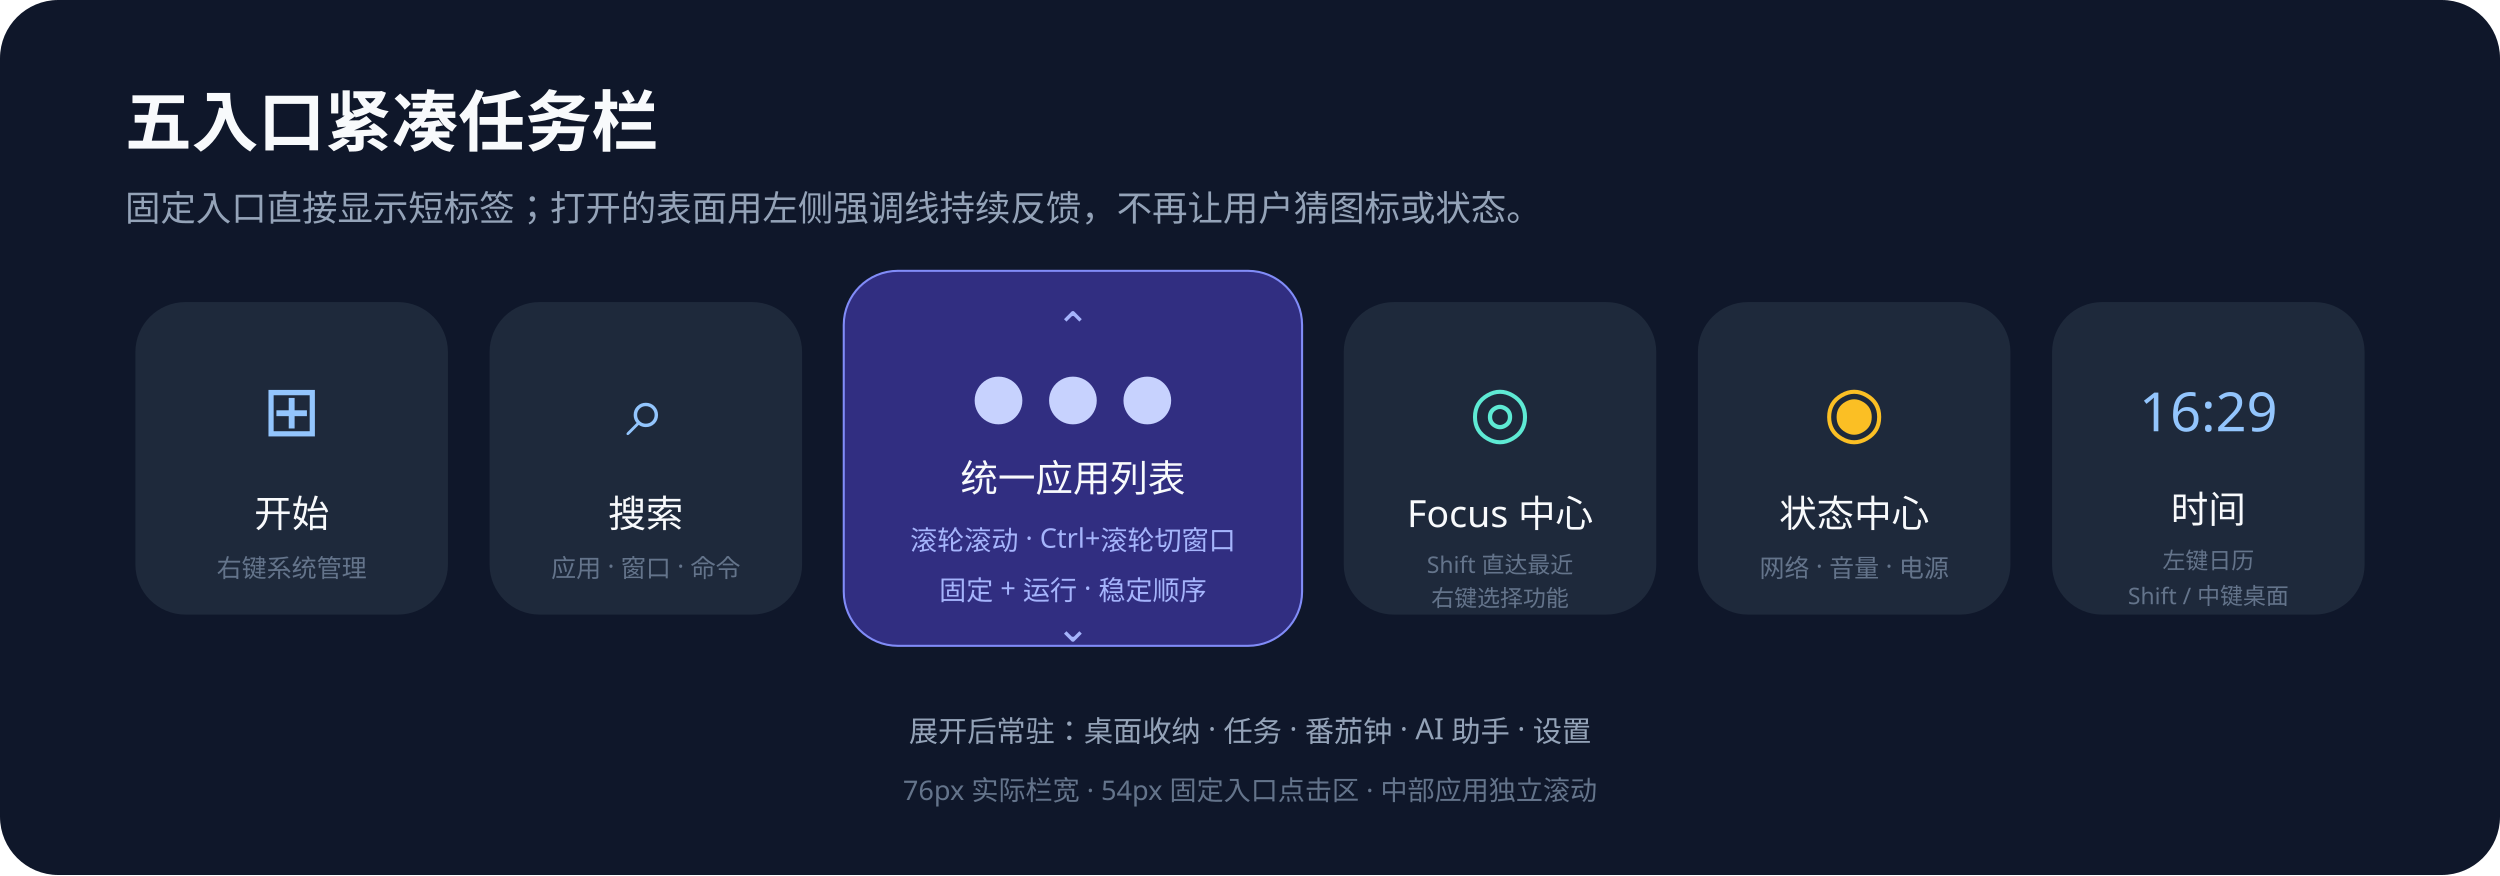
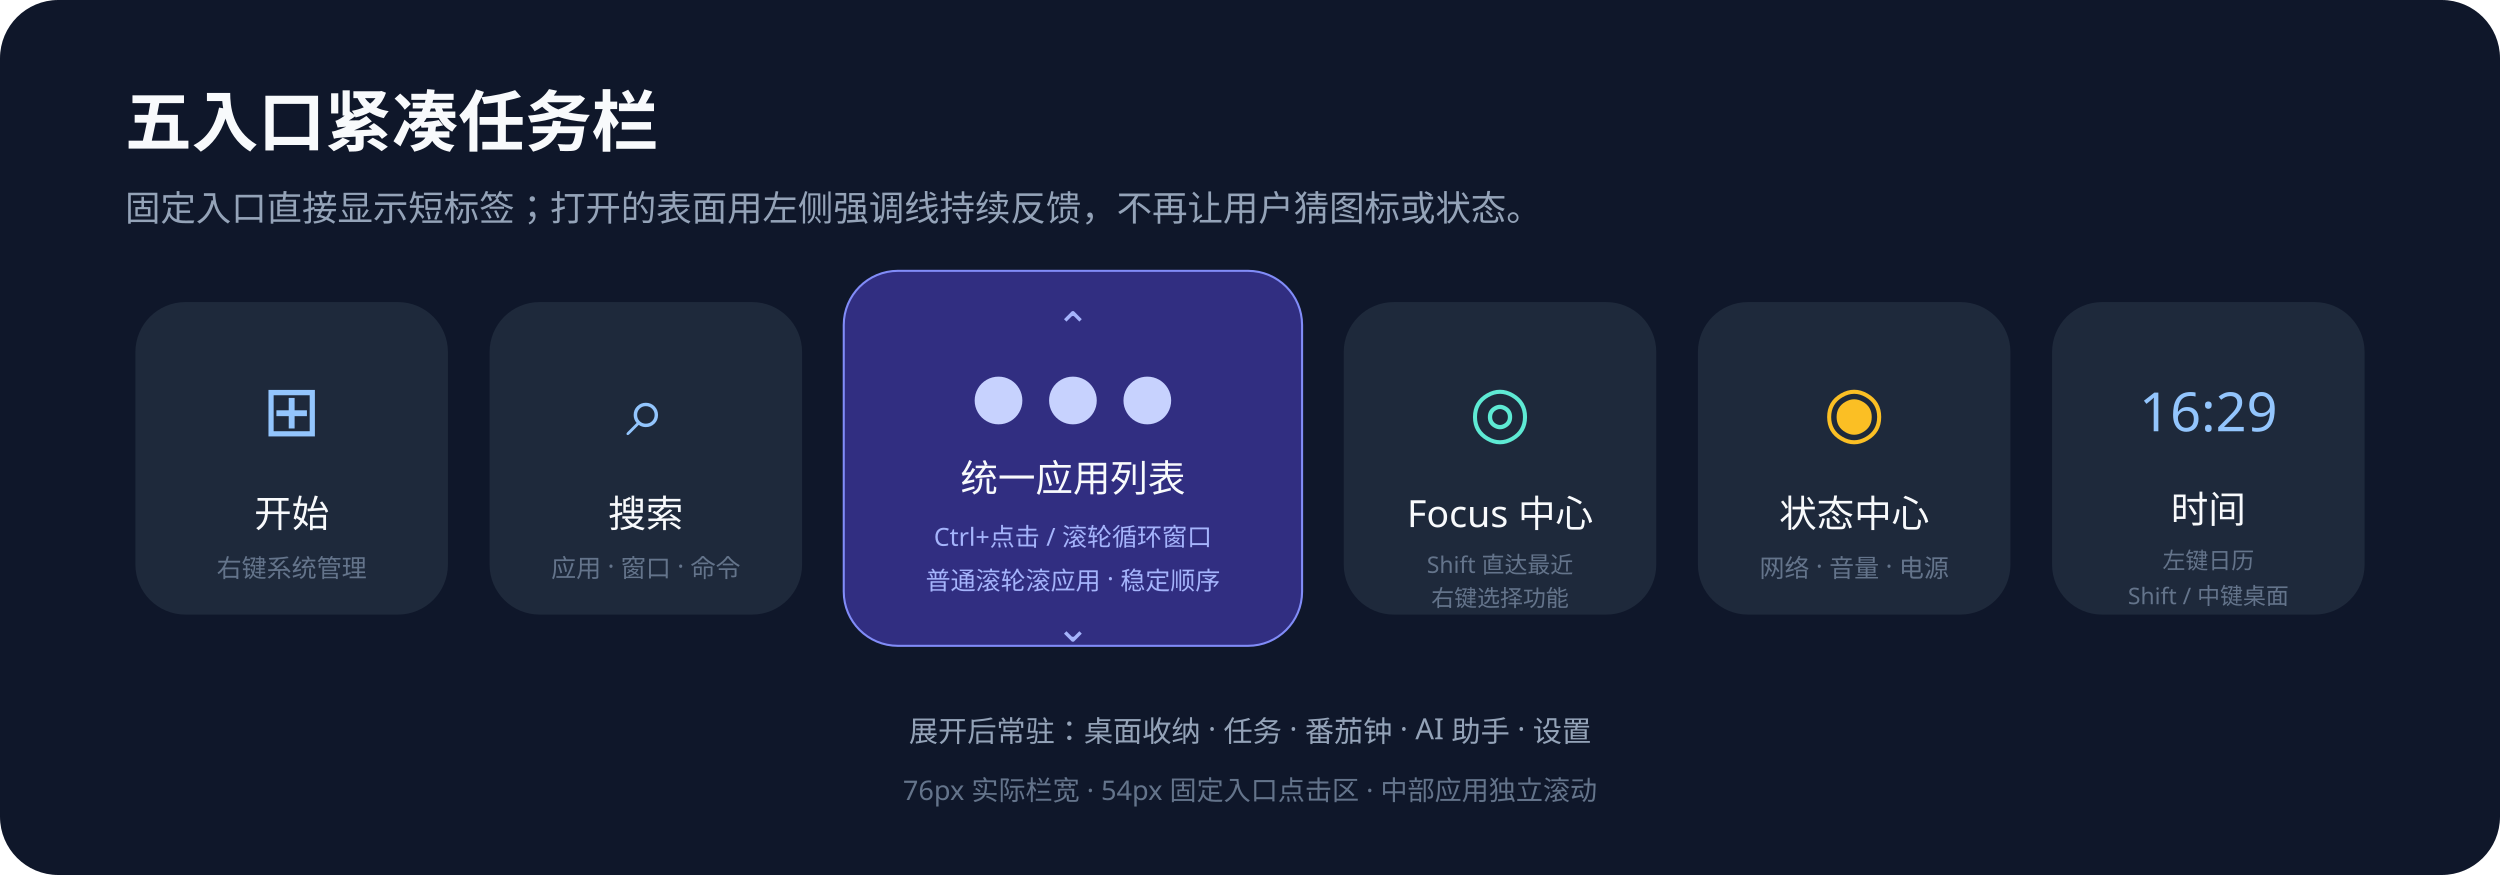
<svg xmlns="http://www.w3.org/2000/svg" width="1200" height="420" viewBox="0 0 1200 420">
  <rect width="1200" height="420" rx="28" fill="#0f172a" />
  <text x="60" y="70" fill="#f8fafc" font-size="32" font-family="Segoe UI, Microsoft YaHei" font-weight="700">五入口紧凑任务栏</text>
  <text x="60" y="106" fill="#94a3b8" font-size="17" font-family="Segoe UI, Microsoft YaHei">固定入口直接显示短标签；打开的表面用左侧强调线持续反馈，不再让用户猜图标或状态。</text>
  <g font-family="Segoe UI, Microsoft YaHei" text-anchor="middle">
    <g transform="translate(65 145)">
      <rect width="150" height="150" rx="24" fill="#1e293b" />
      <text x="75" y="64" fill="#93c5fd" font-size="34">⊞</text>
      <text x="75" y="108" fill="#f8fafc" font-size="18">开始</text>
      <text x="75" y="132" fill="#64748b" font-size="12">右键系统管理</text>
    </g>
    <g transform="translate(235 145)">
      <rect width="150" height="150" rx="24" fill="#1e293b" />
      <text x="75" y="64" fill="#93c5fd" font-size="34">⌕</text>
      <text x="75" y="108" fill="#f8fafc" font-size="18">搜索</text>
      <text x="75" y="132" fill="#64748b" font-size="12">应用 · 窗口 · 命令</text>
    </g>
    <g transform="translate(405 130)">
      <rect width="220" height="180" rx="26" fill="#312e81" stroke="#818cf8" />
      <text x="110" y="34" fill="#a5b4fc" font-size="20">⌃</text>
      <text x="110" y="70" fill="#c7d2fe" font-size="30">● ● ●</text>
      <text x="110" y="106" fill="#f8fafc" font-size="18">统一应用列表</text>
-       <text x="110" y="134" fill="#a5b4fc" font-size="13">滚轮滚动 · Ctrl+滚轮切窗口</text>
-       <text x="110" y="158" fill="#a5b4fc" font-size="13">固定 + 运行 · 稳定顺序</text>
+       <text x="110" y="132" fill="#a5b4fc" font-size="12">Ctrl+点击 / 滚轮循环窗口</text>
+       <text x="110" y="153" fill="#a5b4fc" font-size="12">普通滚轮滚应用 · 稳定顺序</text>
      <text x="110" y="178" fill="#a5b4fc" font-size="20">⌄</text>
    </g>
    <g transform="translate(645 145)">
      <rect width="150" height="150" rx="24" fill="#1e293b" />
      <text x="75" y="64" fill="#5eead4" font-size="34">◎</text>
      <text x="75" y="108" fill="#f8fafc" font-size="18">Focus 中心</text>
      <text x="75" y="130" fill="#64748b" font-size="11">Shift 直达最近</text>
      <text x="75" y="146" fill="#64748b" font-size="11">右键选择功能</text>
    </g>
    <g transform="translate(815 145)">
      <rect width="150" height="150" rx="24" fill="#1e293b" />
      <text x="75" y="64" fill="#fbbf24" font-size="34">◉</text>
      <text x="75" y="108" fill="#f8fafc" font-size="18">状态中心</text>
      <text x="75" y="132" fill="#64748b" font-size="12">网络 · 音量 · 电源</text>
    </g>
    <g transform="translate(985 145)">
      <rect width="150" height="150" rx="24" fill="#1e293b" />
      <text x="75" y="62" fill="#93c5fd" font-size="26">16:29</text>
      <text x="75" y="106" fill="#f8fafc" font-size="18">时间</text>
      <text x="75" y="128" fill="#64748b" font-size="11">左键日历</text>
      <text x="75" y="145" fill="#64748b" font-size="11">Shift / 中键桌面</text>
    </g>
  </g>
  <text x="600" y="356" text-anchor="middle" fill="#94a3b8" font-size="14" font-family="Segoe UI, Microsoft YaHei">展开后常驻：桌面收纳 · 任务 · 番茄钟 · AI 助手 · 设置</text>
  <text x="600" y="384" text-anchor="middle" fill="#64748b" font-size="13" font-family="Segoe UI, Microsoft YaHei">76px 实际栏宽 · 54px 固定入口点击区 · 中部应用独立滚动</text>
</svg>
